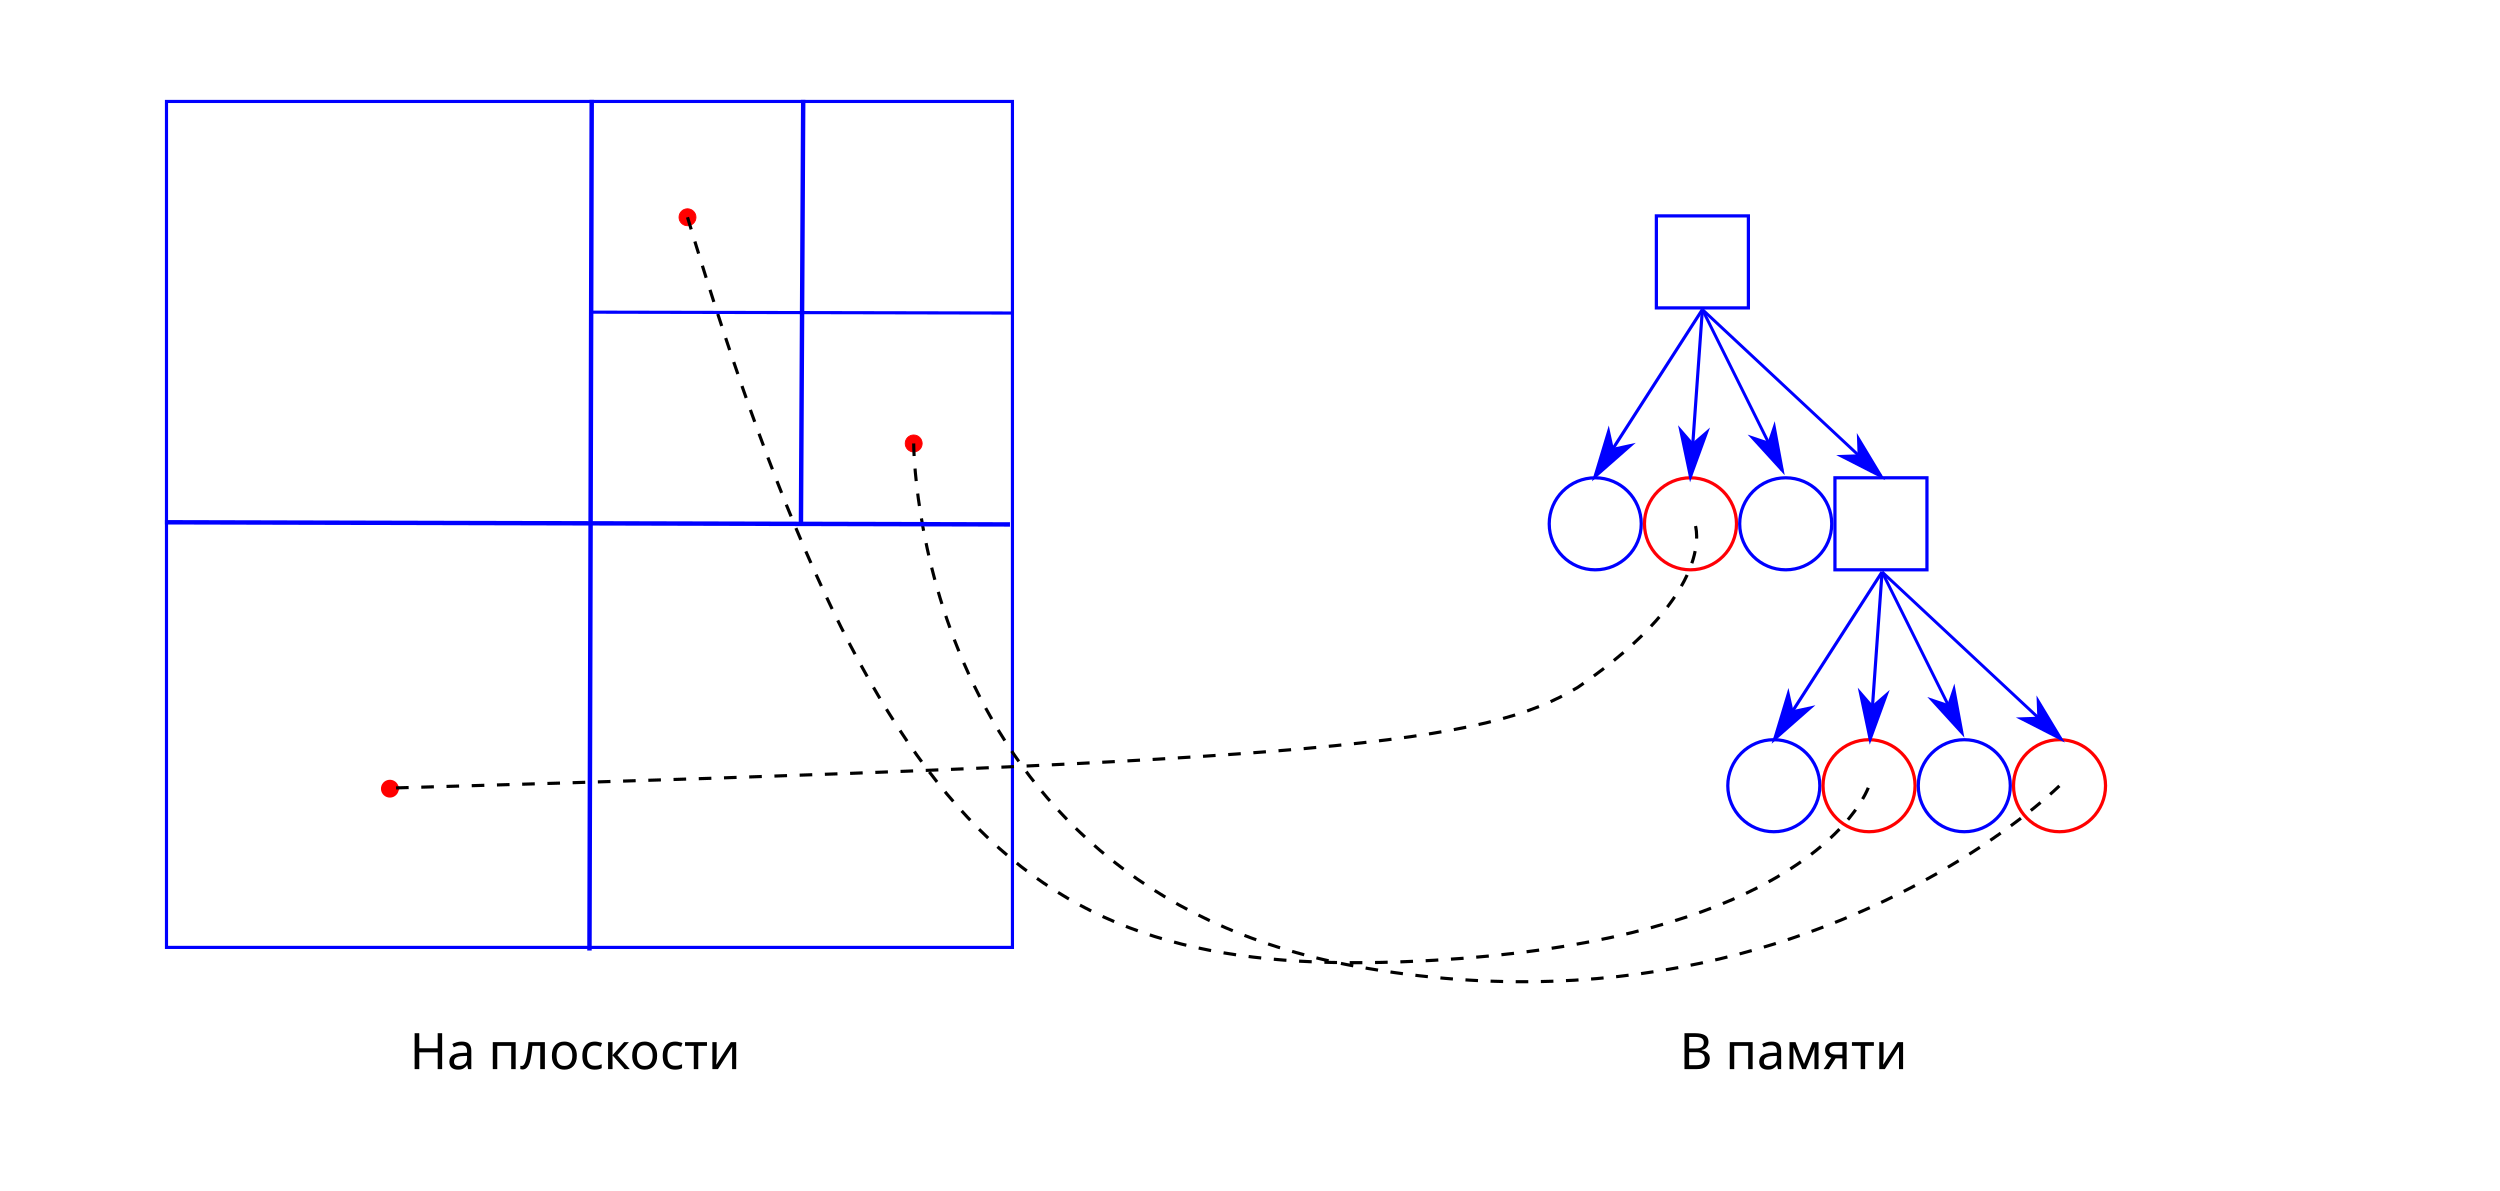
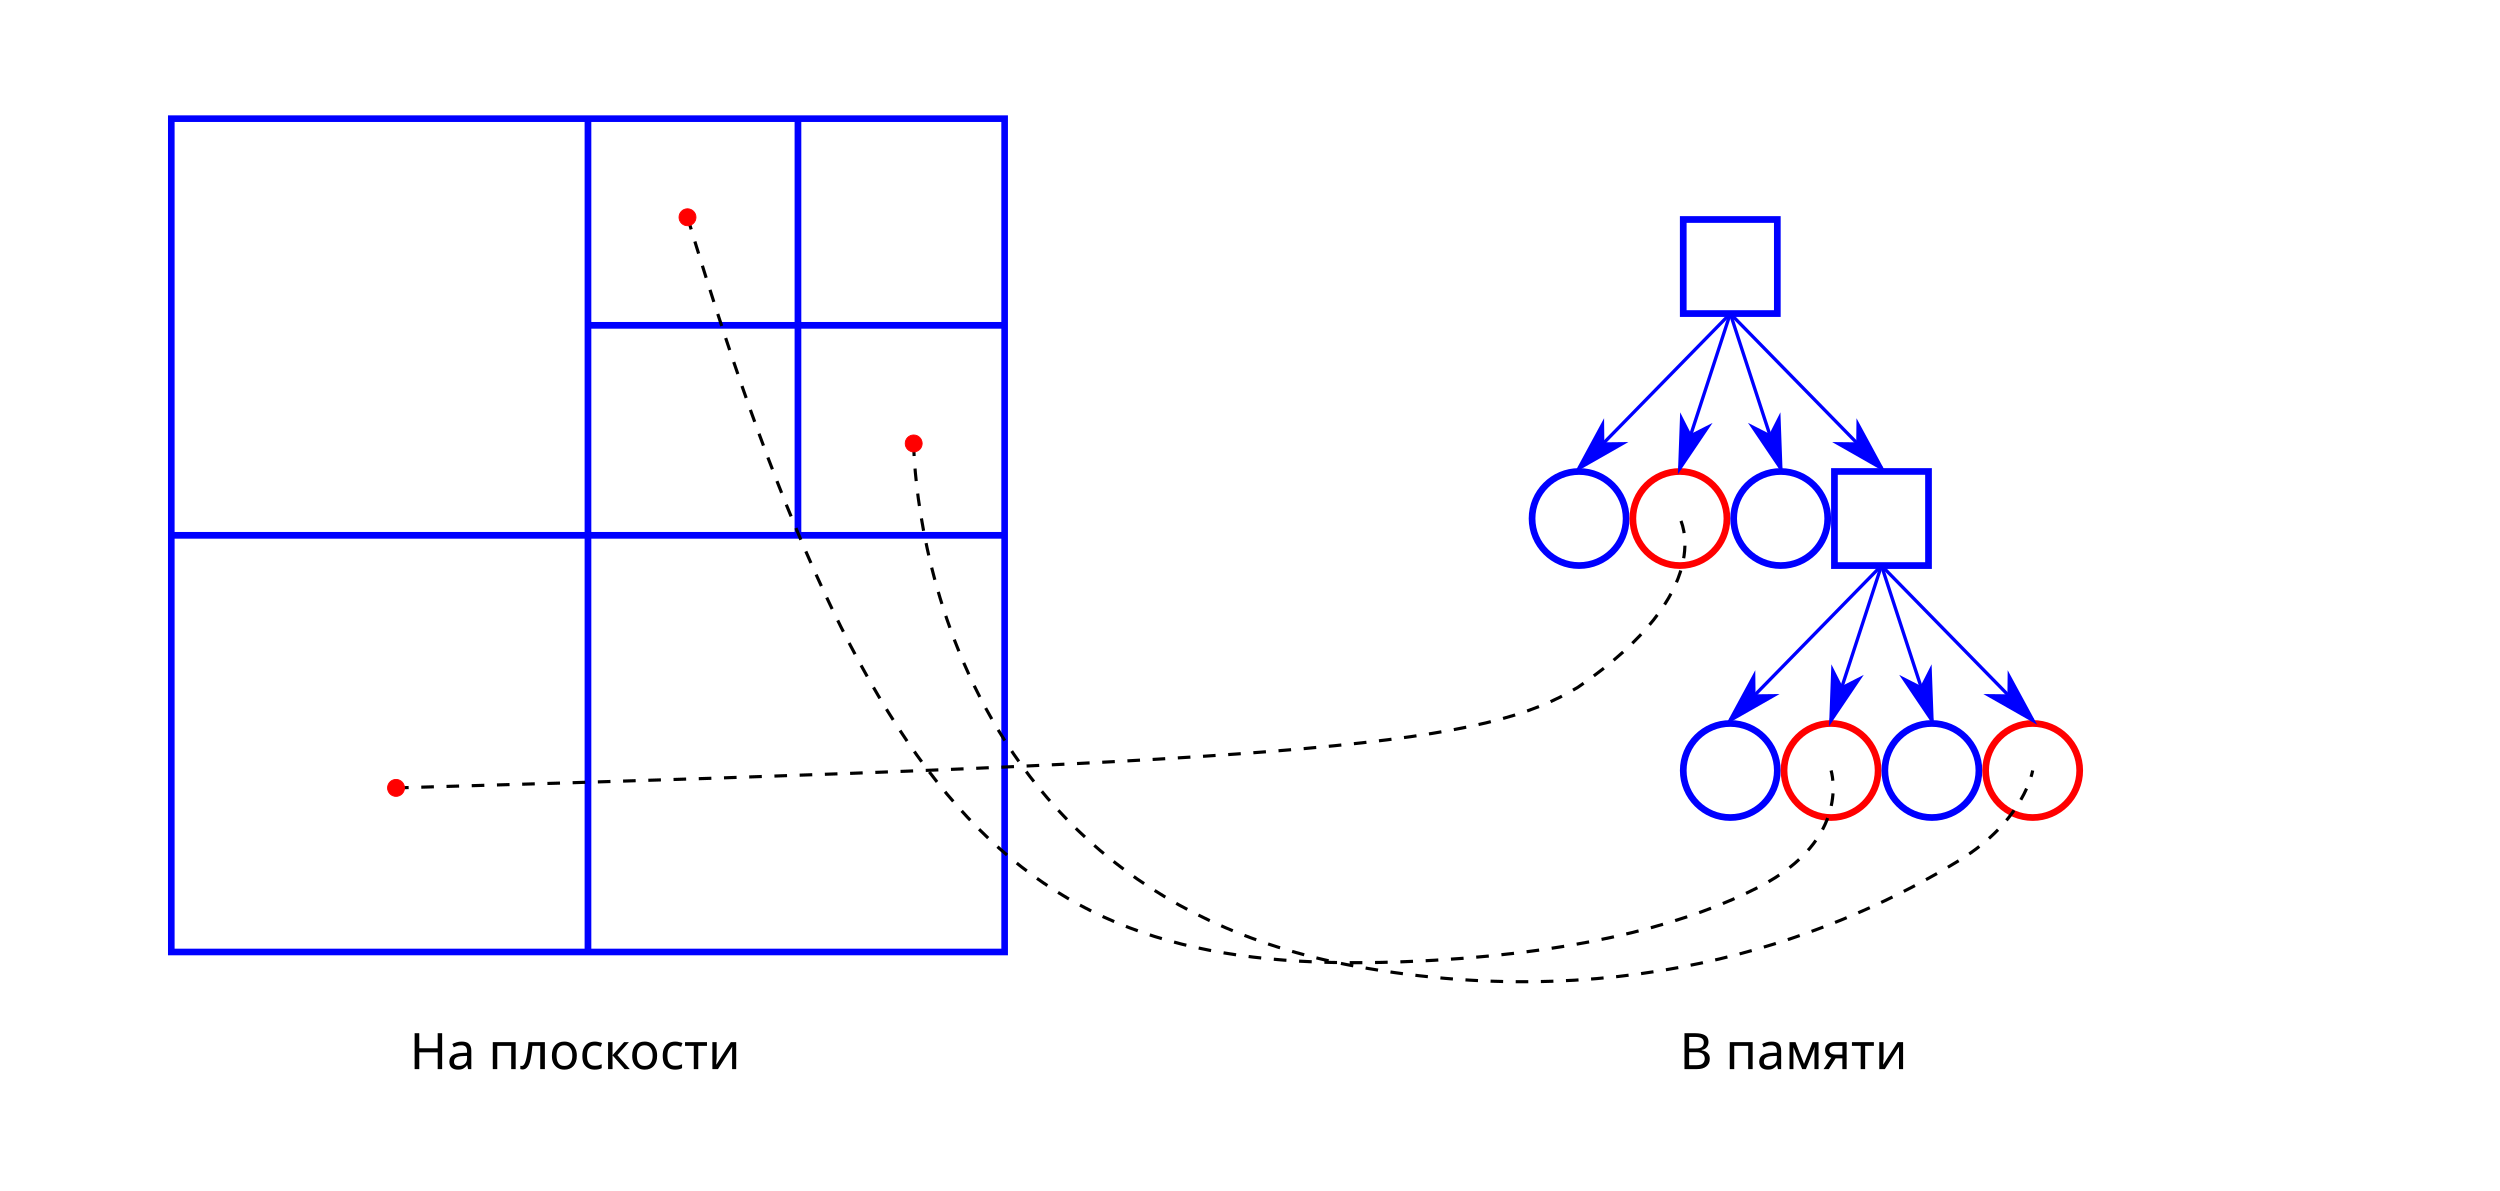
- <svg xmlns="http://www.w3.org/2000/svg" width="210mm" height="100mm" viewBox="0 0 210 100">
-   <defs>
+ <svg xmlns="http://www.w3.org/2000/svg" xmlns:ns1="http://www.openswatchbook.org/uri/2009/osb" width="210mm" height="100mm" viewBox="0 0 210 100" id="svg2" version="1.1">
+   <defs id="defs4">
+     <linearGradient id="linearGradient4304" ns1:paint="solid">
+       <stop style="stop-color:#000000;stop-opacity:1;" offset="0" id="stop4306" />
+     </linearGradient>
    <marker orient="auto" id="a" overflow="visible">
-       <path d="M-10 0l-4 4L0 0l-14-4z" fill="#00f" fill-rule="evenodd" stroke="#00f" stroke-width="1.066" />
+       <path d="M-10 0l-4 4L0 0l-14-4z" fill="#00f" fill-rule="evenodd" stroke="#00f" stroke-width="1.066" id="path7" />
    </marker>
    <marker orient="auto" id="b" overflow="visible">
-       <path d="M-10 0l-4 4L0 0l-14-4z" fill="#00f" fill-rule="evenodd" stroke="#00f" stroke-width="1.066" />
+       <path d="M-10 0l-4 4L0 0l-14-4z" fill="#00f" fill-rule="evenodd" stroke="#00f" stroke-width="1.066" id="path10" />
    </marker>
    <marker orient="auto" id="c" overflow="visible">
-       <path d="M-10 0l-4 4L0 0l-14-4z" fill="#00f" fill-rule="evenodd" stroke="#00f" stroke-width="1.066" />
+       <path d="M-10 0l-4 4L0 0l-14-4z" fill="#00f" fill-rule="evenodd" stroke="#00f" stroke-width="1.066" id="path13" />
    </marker>
    <marker orient="auto" id="d" overflow="visible">
-       <path d="M-10 0l-4 4L0 0l-14-4z" fill="#00f" fill-rule="evenodd" stroke="#00f" stroke-width="1.066" />
+       <path d="M-10 0l-4 4L0 0l-14-4z" fill="#00f" fill-rule="evenodd" stroke="#00f" stroke-width="1.066" id="path16" />
    </marker>
    <marker orient="auto" id="h" overflow="visible">
-       <path d="M-10 0l-4 4L0 0l-14-4z" fill="#00f" fill-rule="evenodd" stroke="#00f" stroke-width="1.066" />
+       <path d="M-10 0l-4 4L0 0l-14-4z" fill="#00f" fill-rule="evenodd" stroke="#00f" stroke-width="1.066" id="path19" />
    </marker>
    <marker orient="auto" id="g" overflow="visible">
-       <path d="M-10 0l-4 4L0 0l-14-4z" fill="#00f" fill-rule="evenodd" stroke="#00f" stroke-width="1.066" />
+       <path d="M-10 0l-4 4L0 0l-14-4z" fill="#00f" fill-rule="evenodd" stroke="#00f" stroke-width="1.066" id="path22" />
    </marker>
    <marker orient="auto" id="f" overflow="visible">
-       <path d="M-10 0l-4 4L0 0l-14-4z" fill="#00f" fill-rule="evenodd" stroke="#00f" stroke-width="1.066" />
+       <path d="M-10 0l-4 4L0 0l-14-4z" fill="#00f" fill-rule="evenodd" stroke="#00f" stroke-width="1.066" id="path25" />
    </marker>
    <marker orient="auto" id="e" overflow="visible">
-       <path d="M-10 0l-4 4L0 0l-14-4z" fill="#00f" fill-rule="evenodd" stroke="#00f" stroke-width="1.066" />
+       <path d="M-10 0l-4 4L0 0l-14-4z" fill="#00f" fill-rule="evenodd" stroke="#00f" stroke-width="1.066" id="path28" />
+     </marker>
+     <marker style="overflow:visible" orient="auto" id="b-5" overflow="visible">
+       <path style="fill:#0000ff;fill-rule:evenodd;stroke:#0000ff;stroke-width:1.066" d="M -10,0 -14,4 0,0 -14,-4 Z" id="path10-6" />
+     </marker>
+     <marker style="overflow:visible" orient="auto" id="d-2" overflow="visible">
+       <path style="fill:#0000ff;fill-rule:evenodd;stroke:#0000ff;stroke-width:1.066" d="M -10,0 -14,4 0,0 -14,-4 Z" id="path16-9" />
+     </marker>
+     <marker style="overflow:visible" orient="auto" id="c-1" overflow="visible">
+       <path style="fill:#0000ff;fill-rule:evenodd;stroke:#0000ff;stroke-width:1.066" d="M -10,0 -14,4 0,0 -14,-4 Z" id="path13-2" />
+     </marker>
+     <marker style="overflow:visible" orient="auto" id="a-7" overflow="visible">
+       <path style="fill:#0000ff;fill-rule:evenodd;stroke:#0000ff;stroke-width:1.066" d="M -10,0 -14,4 0,0 -14,-4 Z" id="path7-0" />
+     </marker>
+     <marker style="overflow:visible" orient="auto" id="b-8" overflow="visible">
+       <path style="fill:#0000ff;fill-rule:evenodd;stroke:#0000ff;stroke-width:1.066" d="M -10,0 -14,4 0,0 -14,-4 Z" id="path10-7" />
+     </marker>
+     <marker style="overflow:visible" orient="auto" id="d-9" overflow="visible">
+       <path style="fill:#0000ff;fill-rule:evenodd;stroke:#0000ff;stroke-width:1.066" d="M -10,0 -14,4 0,0 -14,-4 Z" id="path16-2" />
+     </marker>
+     <marker style="overflow:visible" orient="auto" id="c-0" overflow="visible">
+       <path style="fill:#0000ff;fill-rule:evenodd;stroke:#0000ff;stroke-width:1.066" d="M -10,0 -14,4 0,0 -14,-4 Z" id="path13-23" />
+     </marker>
+     <marker style="overflow:visible" orient="auto" id="a-75" overflow="visible">
+       <path style="fill:#0000ff;fill-rule:evenodd;stroke:#0000ff;stroke-width:1.066" d="M -10,0 -14,4 0,0 -14,-4 Z" id="path7-9" />
    </marker>
  </defs>
-   <g transform="translate(0 -197)">
-     <rect width="71.06" height="71.06" x="13.985" y="205.522" ry="0" stroke="#00f" stroke-width=".265" fill="none" />
-     <circle cx="57.75" cy="215.25" r=".711" fill="red" stroke="red" stroke-width=".078" paint-order="stroke fill markers" />
-     <circle cx="76.75" cy="234.25" r=".711" fill="red" stroke="red" stroke-width=".078" />
-     <text style="line-height:1.25" x="34.421" y="286.808" font-weight="400" font-size="4.233" font-family="sans-serif" letter-spacing="0" word-spacing="0" stroke-width=".265">
-       <tspan x="34.421" y="286.808">На плоскости</tspan>
+   <g transform="translate(0 -197)" id="g30">
+     <rect width="70" height="70" x="14.389" y="206.967" ry="0" id="rect32" style="fill:none;stroke:#0000ff;stroke-width:0.556;stroke-miterlimit:4;stroke-dasharray:none" />
+     <text style="line-height:1.25" x="34.421" y="286.808" font-weight="400" font-size="4.233" font-family="sans-serif" letter-spacing="0" word-spacing="0" stroke-width=".265" id="text38">
+       <tspan x="34.421" y="286.808" id="tspan40">На плоскости</tspan>
    </text>
-     <path d="M33.271 263.25a.521.521 0 0 1-.505.52.521.521 0 0 1-.536-.487.521.521 0 0 1 .47-.552.521.521 0 0 1 .567.453l-.517.066z" fill="red" stroke="red" stroke-width=".458" />
-     <path fill="none" stroke="#00f" stroke-width=".271" d="M139.135 215.135h7.729v7.729h-7.729zm15 22h7.729v7.729h-7.729z" />
-     <circle cy="241" cx="134" r="3.865" fill="none" stroke="#00f" stroke-width=".271" />
-     <circle cy="241" cx="142" r="3.865" fill="none" stroke="#ff0006" stroke-width=".271" />
-     <circle cy="241" cx="150" r="3.865" fill="none" stroke="#00f" stroke-width=".271" />
-     <circle cy="263" cx="149" r="3.865" fill="none" stroke="#00f" stroke-width=".271" />
-     <circle cy="263" cx="157" r="3.865" fill="none" stroke="red" stroke-width=".271" />
-     <circle cy="263" cx="165" r="3.865" fill="none" stroke="#00f" stroke-width=".271" />
-     <circle cy="263" cx="173" r="3.865" fill="none" stroke="red" stroke-width=".271" />
-     <path d="M143 223l-9 14" fill="none" stroke="#00f" stroke-width=".265" marker-end="url(#a)" />
-     <path d="M143 223l-1 14" fill="none" stroke="#00f" stroke-width=".265" marker-end="url(#b)" />
-     <path d="M143 223l6.701 13.487" fill="none" stroke="#00f" stroke-width=".25" marker-end="url(#c)" />
-     <path d="M143 223l15 14" fill="none" stroke="#00f" stroke-width=".25" marker-end="url(#d)" />
-     <path d="M158.094 245.042l-9 14" fill="none" stroke="#00f" stroke-width=".265" marker-end="url(#e)" />
-     <path d="M158.094 245.042l-1 14" fill="none" stroke="#00f" stroke-width=".265" marker-end="url(#f)" />
-     <path d="M158.094 245.042l6.7 13.487" fill="none" stroke="#00f" stroke-width=".25" marker-end="url(#g)" />
-     <path d="M158.094 245.042l15 14" fill="none" stroke="#00f" stroke-width=".25" marker-end="url(#h)" />
-     <path d="M76.75 234.25s.009 37.114 37.088 43.911c23.58 4.323 41.096-2.985 50.724-8.878C170.073 265.91 173 263 173 263" fill="none" stroke="#000" stroke-width=".264" stroke-dasharray="1.056,1.056" />
-     <path d="M57.75 215.25c16.317 54.087 30.232 64.29 62.747 62.411 13.282-.768 21.803-3.355 27.238-6.146C155.605 267.472 157 263 157 263" fill="none" stroke="#000" stroke-width=".266" stroke-dasharray="1.064,1.064" paint-order="markers fill stroke" />
-     <text style="line-height:1.25" x="141.089" y="286.808" font-weight="400" font-size="10.583" font-family="sans-serif" letter-spacing="0" word-spacing="0" stroke-width=".265">
-       <tspan x="141.089" y="286.808" font-size="4.233">В памяти</tspan>
+     <ellipse cy="240.556" cx="132.644" id="circle46" style="fill:none;stroke:#0000ff;stroke-width:0.564;stroke-miterlimit:4;stroke-dasharray:none" rx="3.951" ry="3.951" />
+     <path d="m 145.344,223.34 -12.7,12.982" id="path60" style="fill:none;stroke:#0000ff;stroke-width:0.282;marker-end:url(#a);stroke-miterlimit:4;stroke-dasharray:none" />
+     <path d="m 145.344,223.34 4.233,12.982" id="path64" style="fill:none;stroke:#0000ff;stroke-width:0.282;marker-end:url(#c);stroke-miterlimit:4;stroke-dasharray:none" />
+     <path d="m 145.344,223.34 12.7,12.982" id="path66" style="fill:none;stroke:#0000ff;stroke-width:0.282;marker-end:url(#d);stroke-miterlimit:4;stroke-dasharray:none" />
+     <text style="line-height:1.25" x="141.089" y="286.808" font-weight="400" font-size="10.583" font-family="sans-serif" letter-spacing="0" word-spacing="0" stroke-width=".265" id="text80">
+       <tspan x="141.089" y="286.808" font-size="4.233" id="tspan82">В памяти</tspan>
    </text>
-     <path d="M84.838 241.052l-70.985-.181" fill="none" stroke="#00f" stroke-width=".373" />
-     <path d="M49.515 276.847l.189-71.457" fill="none" stroke="#00f" stroke-width=".375" />
-     <path d="M85.177 223.295l-35.568-.074" fill="none" stroke="#00f" stroke-width=".265" />
-     <path d="M67.28 240.988l.189-35.598" fill="none" stroke="#00f" stroke-width=".373" />
-     <path d="M33.267 263.184c78.802-2.229 91.503-3.754 99.285-8.458 11.864-8.137 9.836-13.665 9.836-13.665" fill="none" stroke="#000" stroke-width=".265" stroke-dasharray="1.06,1.06" />
+     <path d="m 84.384,241.967 -69.991,0" id="path84" style="fill:none;stroke:#0000ff;stroke-width:0.564;stroke-miterlimit:4;stroke-dasharray:none" />
+     <path d="m 49.389,276.962 0,-69.991" id="path86" style="fill:none;stroke:#0000ff;stroke-width:0.564;stroke-miterlimit:4;stroke-dasharray:none" />
+     <path d="m 84.384,224.328 -34.996,0" id="path88" style="fill:none;stroke:#0000ff;stroke-width:0.564;stroke-miterlimit:4;stroke-dasharray:none" />
+     <path d="m 67.028,241.967 0,-34.996" id="path90" style="fill:none;stroke:#0000ff;stroke-width:0.564;stroke-miterlimit:4;stroke-dasharray:none" />
+     <rect style="fill:none;fill-opacity:1;fill-rule:nonzero;stroke:#0000ff;stroke-width:0.564;stroke-linecap:round;stroke-miterlimit:4;stroke-dasharray:none;stroke-dashoffset:0;stroke-opacity:1" id="rect4302" width="7.902" height="7.902" x="141.393" y="215.438" />
+     <ellipse cy="240.556" cx="141.111" id="circle46-7" style="fill:none;stroke:#ff0000;stroke-width:0.564;stroke-miterlimit:4;stroke-dasharray:none;stroke-opacity:1" rx="3.951" ry="3.951" />
+     <ellipse cy="240.556" cx="149.578" id="circle46-5" style="fill:none;stroke:#0000ff;stroke-width:0.564;stroke-miterlimit:4;stroke-dasharray:none" rx="3.951" ry="3.951" />
+     <rect style="fill:none;fill-opacity:1;fill-rule:nonzero;stroke:#0000ff;stroke-width:0.564;stroke-linecap:round;stroke-miterlimit:4;stroke-dasharray:none;stroke-dashoffset:0;stroke-opacity:1" id="rect4302-3" width="7.902" height="7.902" x="154.093" y="236.604" />
+     <path d="m 145.344,223.34 -4.233,12.982" id="path62" style="fill:none;stroke:#0000ff;stroke-width:0.282;marker-end:url(#b);stroke-miterlimit:4;stroke-dasharray:none" />
+     <ellipse cy="261.722" cx="145.344" id="circle46-2" style="fill:none;stroke:#0000ff;stroke-width:0.564;stroke-miterlimit:4;stroke-dasharray:none" rx="3.951" ry="3.951" />
+     <path d="m 158.044,244.507 -12.7,12.982" id="path60-2" style="fill:none;stroke:#0000ff;stroke-width:0.282;stroke-miterlimit:4;stroke-dasharray:none;marker-end:url(#a)" />
+     <path d="m 158.044,244.507 4.233,12.982" id="path64-8" style="fill:none;stroke:#0000ff;stroke-width:0.282;stroke-miterlimit:4;stroke-dasharray:none;marker-end:url(#a)" />
+     <ellipse cy="261.722" cx="153.811" id="circle46-7-7" style="fill:none;stroke:#ff0000;stroke-width:0.564;stroke-miterlimit:4;stroke-dasharray:none;stroke-opacity:1" rx="3.951" ry="3.951" />
+     <ellipse cy="261.722" cx="162.278" id="circle46-5-3" style="fill:none;stroke:#0000ff;stroke-width:0.564;stroke-miterlimit:4;stroke-dasharray:none" rx="3.951" ry="3.951" />
+     <path d="m 158.044,244.507 -4.233,12.982" id="path62-1" style="fill:none;stroke:#0000ff;stroke-width:0.282;stroke-miterlimit:4;stroke-dasharray:none;marker-end:url(#a)" />
+     <ellipse cy="261.722" cx="170.744" id="circle46-7-7-2" style="fill:none;stroke:#ff0000;stroke-width:0.564;stroke-miterlimit:4;stroke-dasharray:none;stroke-opacity:1" rx="3.951" ry="3.951" />
+     <path d="m 158.044,244.507 12.7,12.982" id="path66-9" style="fill:none;stroke:#0000ff;stroke-width:0.282;stroke-miterlimit:4;stroke-dasharray:none;marker-end:url(#a)" />
+     <path d="m 57.75,215.25 c 16.317,54.087 30.232,64.29 62.747,62.411 13.282,-0.768 21.803,-3.355 27.238,-6.146 7.87,-4.043 6.076,-9.793 6.076,-9.793" id="path78" style="fill:none;stroke:#000000;stroke-width:0.266;stroke-dasharray:1.064, 1.064;paint-order:markers fill stroke" />
+     <path d="m 76.75,234.25 c 0,0 0.009,37.114 37.088,43.911 23.58,4.323 41.096,-2.985 50.724,-8.878 5.511,-3.373 6.182,-7.561 6.182,-7.561" id="path76" style="fill:none;stroke:#000000;stroke-width:0.264;stroke-dasharray:1.056, 1.056" />
+     <path d="m 33.267,263.184 c 78.802,-2.229 91.503,-3.754 99.285,-8.458 11.864,-8.137 8.559,-14.17 8.559,-14.17" id="path92" style="fill:none;stroke:#000000;stroke-width:0.265;stroke-dasharray:1.06, 1.06" />
+     <ellipse style="fill:#ff0000;stroke:#ff0000;stroke-width:0.078;paint-order:stroke fill markers" cx="33.267" cy="263.184" id="circle34-3" rx="0.711" ry="0.711" />
+     <circle style="fill:#ff0000;stroke:#ff0000;stroke-width:0.078;paint-order:stroke fill markers" cx="57.75" cy="215.25" id="circle34-6" r="0.711" />
+     <circle cx="76.75" cy="234.25" r=".711" fill="red" stroke="red" stroke-width=".078" id="circle36" />
  </g>
</svg>
